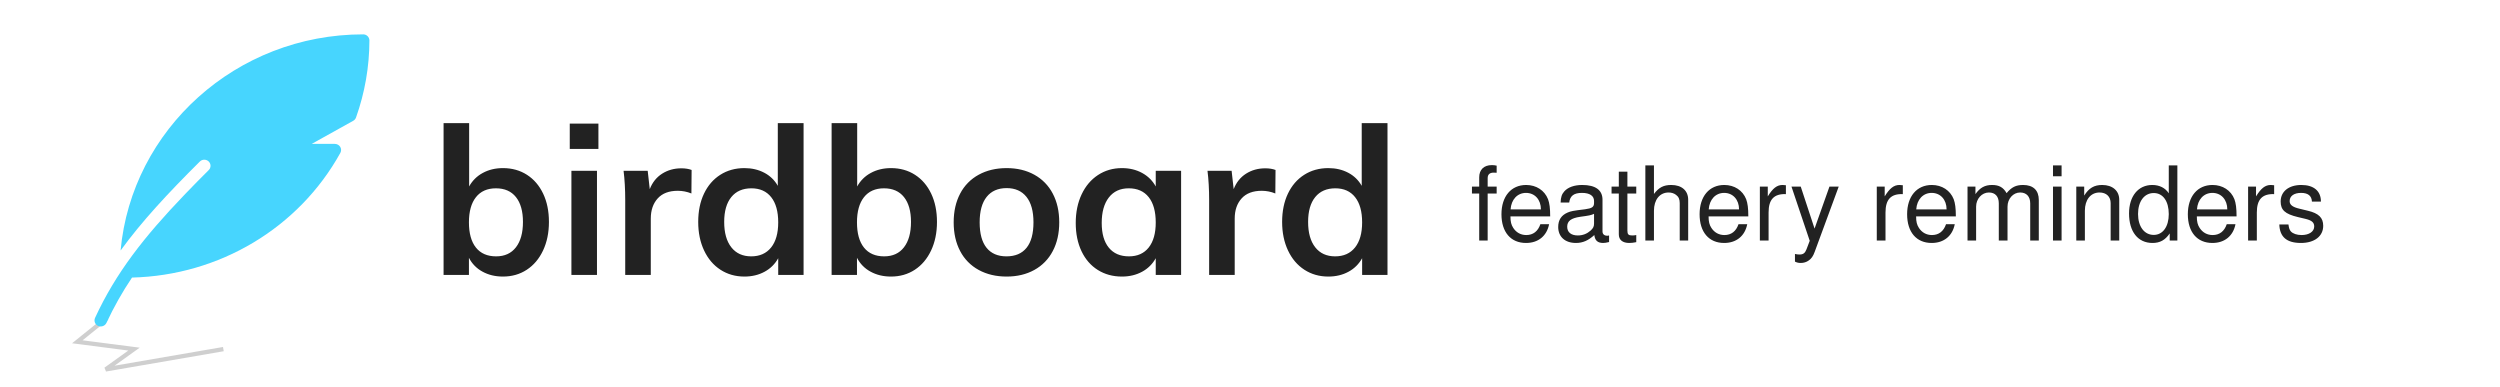
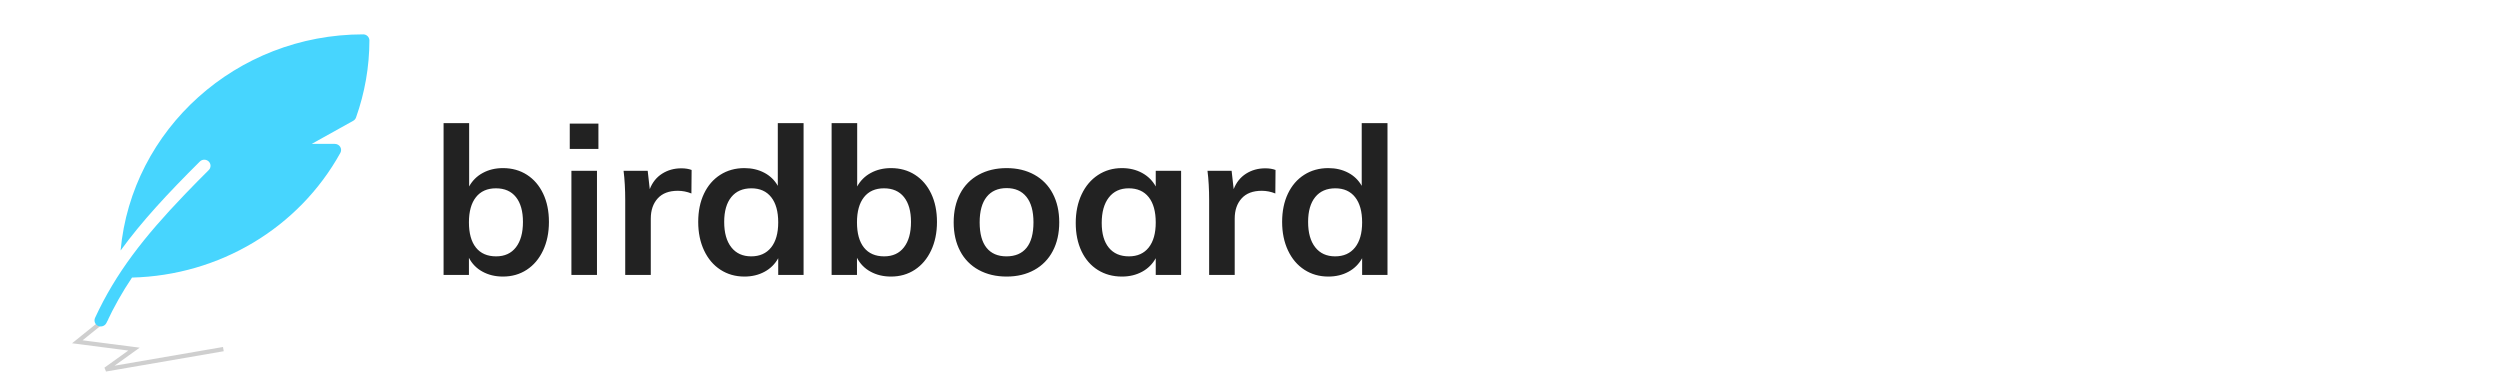
<svg xmlns="http://www.w3.org/2000/svg" width="291" height="45" viewBox="0 0 291 45">
  <g fill="none" fill-rule="evenodd">
    <g fill="#222">
      <path d="M58.544 19.568c1.056 0 1.988.26 2.796.78.808.52 1.436 1.252 1.884 2.196.448.944.672 2.04.672 3.288 0 1.248-.228 2.356-.684 3.324-.456.968-1.088 1.716-1.896 2.244-.808.528-1.732.792-2.772.792-.896 0-1.692-.192-2.388-.576a3.762 3.762 0 0 1-1.572-1.608V32h-2.952V14.336h2.976v7.368a3.893 3.893 0 0 1 1.584-1.572c.688-.376 1.472-.564 2.352-.564zm-.792 10.272c.992 0 1.76-.352 2.304-1.056.544-.704.816-1.688.816-2.952 0-1.248-.272-2.212-.816-2.892-.544-.68-1.32-1.02-2.328-1.02-1.008 0-1.784.344-2.328 1.032-.544.688-.816 1.664-.816 2.928 0 1.28.272 2.26.816 2.94.544.68 1.328 1.02 2.352 1.02zm8.76 2.16V19.88h2.976V32h-2.976zm-.192-17.616h3.336v2.952H66.32v-2.952zm12.984 5.208c.464 0 .864.064 1.2.192l-.024 2.736a4.171 4.171 0 0 0-1.584-.312c-1.024 0-1.804.296-2.34.888-.536.592-.804 1.376-.804 2.352V32h-2.976v-8.688c0-1.28-.064-2.424-.192-3.432h2.808l.24 2.136c.304-.784.784-1.384 1.44-1.8.656-.416 1.4-.624 2.232-.624zm14.232-5.256V32h-2.952v-1.944A3.893 3.893 0 0 1 89 31.628c-.688.376-1.472.564-2.352.564-1.04 0-1.968-.264-2.784-.792-.816-.528-1.452-1.276-1.908-2.244-.456-.968-.684-2.076-.684-3.324 0-1.248.224-2.344.672-3.288.448-.944 1.08-1.676 1.896-2.196.816-.52 1.752-.78 2.808-.78.864 0 1.636.18 2.316.54a3.8 3.8 0 0 1 1.572 1.524v-7.296h3zM87.44 29.84c.992 0 1.764-.344 2.316-1.032.552-.688.828-1.664.828-2.928s-.272-2.24-.816-2.928c-.544-.688-1.312-1.032-2.304-1.032-1.008 0-1.788.34-2.34 1.02-.552.68-.828 1.644-.828 2.892 0 1.264.276 2.248.828 2.952.552.704 1.324 1.056 2.316 1.056zm16.272-10.272c1.056 0 1.988.26 2.796.78.808.52 1.436 1.252 1.884 2.196.448.944.672 2.04.672 3.288 0 1.248-.228 2.356-.684 3.324-.456.968-1.088 1.716-1.896 2.244-.808.528-1.732.792-2.772.792-.896 0-1.692-.192-2.388-.576a3.762 3.762 0 0 1-1.572-1.608V32H96.8V14.336h2.976v7.368a3.893 3.893 0 0 1 1.584-1.572c.688-.376 1.472-.564 2.352-.564zm-.792 10.272c.992 0 1.76-.352 2.304-1.056.544-.704.816-1.688.816-2.952 0-1.248-.272-2.212-.816-2.892-.544-.68-1.32-1.02-2.328-1.02-1.008 0-1.784.344-2.328 1.032-.544.688-.816 1.664-.816 2.928 0 1.28.272 2.26.816 2.94.544.68 1.328 1.02 2.352 1.02zm14.256 2.352c-1.232 0-2.316-.256-3.252-.768a5.245 5.245 0 0 1-2.16-2.196c-.504-.952-.756-2.068-.756-3.348 0-1.28.252-2.396.756-3.348a5.245 5.245 0 0 1 2.16-2.196c.936-.512 2.02-.768 3.252-.768 1.216 0 2.288.256 3.216.768a5.264 5.264 0 0 1 2.148 2.196c.504.952.756 2.068.756 3.348 0 1.28-.252 2.396-.756 3.348a5.264 5.264 0 0 1-2.148 2.196c-.928.512-2 .768-3.216.768zm-.024-2.352c1.024 0 1.804-.332 2.34-.996.536-.664.804-1.652.804-2.964 0-1.296-.272-2.284-.816-2.964-.544-.68-1.312-1.02-2.304-1.02-1.008 0-1.784.34-2.328 1.02-.544.68-.816 1.668-.816 2.964 0 1.312.268 2.3.804 2.964.536.664 1.308.996 2.316.996zm20.328-9.96V32h-2.952v-1.944a3.893 3.893 0 0 1-1.584 1.572c-.688.376-1.472.564-2.352.564-1.056 0-1.992-.256-2.808-.768-.816-.512-1.448-1.24-1.896-2.184-.448-.944-.672-2.04-.672-3.288 0-1.248.228-2.356.684-3.324.456-.968 1.092-1.72 1.908-2.256.816-.536 1.744-.804 2.784-.804.88 0 1.664.188 2.352.564.688.376 1.216.9 1.584 1.572V19.88h2.952zm-6.072 9.96c.992 0 1.76-.344 2.304-1.032.544-.688.816-1.656.816-2.904 0-1.28-.272-2.264-.816-2.952-.544-.688-1.32-1.032-2.328-1.032-.992 0-1.764.356-2.316 1.068-.552.712-.828 1.7-.828 2.964 0 1.248.276 2.208.828 2.88.552.672 1.332 1.008 2.34 1.008zm15.864-10.248c.464 0 .864.064 1.2.192l-.024 2.736a4.171 4.171 0 0 0-1.584-.312c-1.024 0-1.804.296-2.34.888-.536.592-.804 1.376-.804 2.352V32h-2.976v-8.688c0-1.28-.064-2.424-.192-3.432h2.808l.24 2.136c.304-.784.784-1.384 1.44-1.8.656-.416 1.4-.624 2.232-.624zm14.232-5.256V32h-2.952v-1.944a3.893 3.893 0 0 1-1.584 1.572c-.688.376-1.472.564-2.352.564-1.04 0-1.968-.264-2.784-.792-.816-.528-1.452-1.276-1.908-2.244-.456-.968-.684-2.076-.684-3.324 0-1.248.224-2.344.672-3.288.448-.944 1.08-1.676 1.896-2.196.816-.52 1.752-.78 2.808-.78.864 0 1.636.18 2.316.54a3.8 3.8 0 0 1 1.572 1.524v-7.296h3zm-6.096 15.504c.992 0 1.764-.344 2.316-1.032.552-.688.828-1.664.828-2.928s-.272-2.24-.816-2.928c-.544-.688-1.312-1.032-2.304-1.032-1.008 0-1.788.34-2.34 1.02-.552.68-.828 1.644-.828 2.892 0 1.264.276 2.248.828 2.952.552.704 1.324 1.056 2.316 1.056z" />
-       <text font-family="Helvetica" font-size="12" transform="translate(51 14)">
-         <tspan x="120.117" y="14"> feathery reminders</tspan>
-       </text>
    </g>
    <path stroke="#222" stroke-opacity=".218" stroke-width=".5" d="M12.454 37L9 39.784l6.598.852L12.299 43 26 40.636" />
    <path fill="#47D5FE" d="M42.273 4C27.487 4 15.326 15.078 14.037 29.157c2.457-3.374 5.466-6.621 9.223-10.354a.738.738 0 0 1 1.029-.01c.286.273.29.722.01 1.001a169.806 169.806 0 0 0-2.688 2.732l-.175.184c-4.643 4.842-7.962 9.057-10.372 14.291a.702.702 0 0 0 .365.937.74.74 0 0 0 .963-.356 38.585 38.585 0 0 1 2.974-5.273c10.159-.253 19.406-5.757 24.252-14.515a.696.696 0 0 0-.016-.7.737.737 0 0 0-.625-.344h-2.694l4.83-2.689a.714.714 0 0 0 .328-.384A26.88 26.88 0 0 0 43 4.708.718.718 0 0 0 42.273 4z" />
  </g>
</svg>
